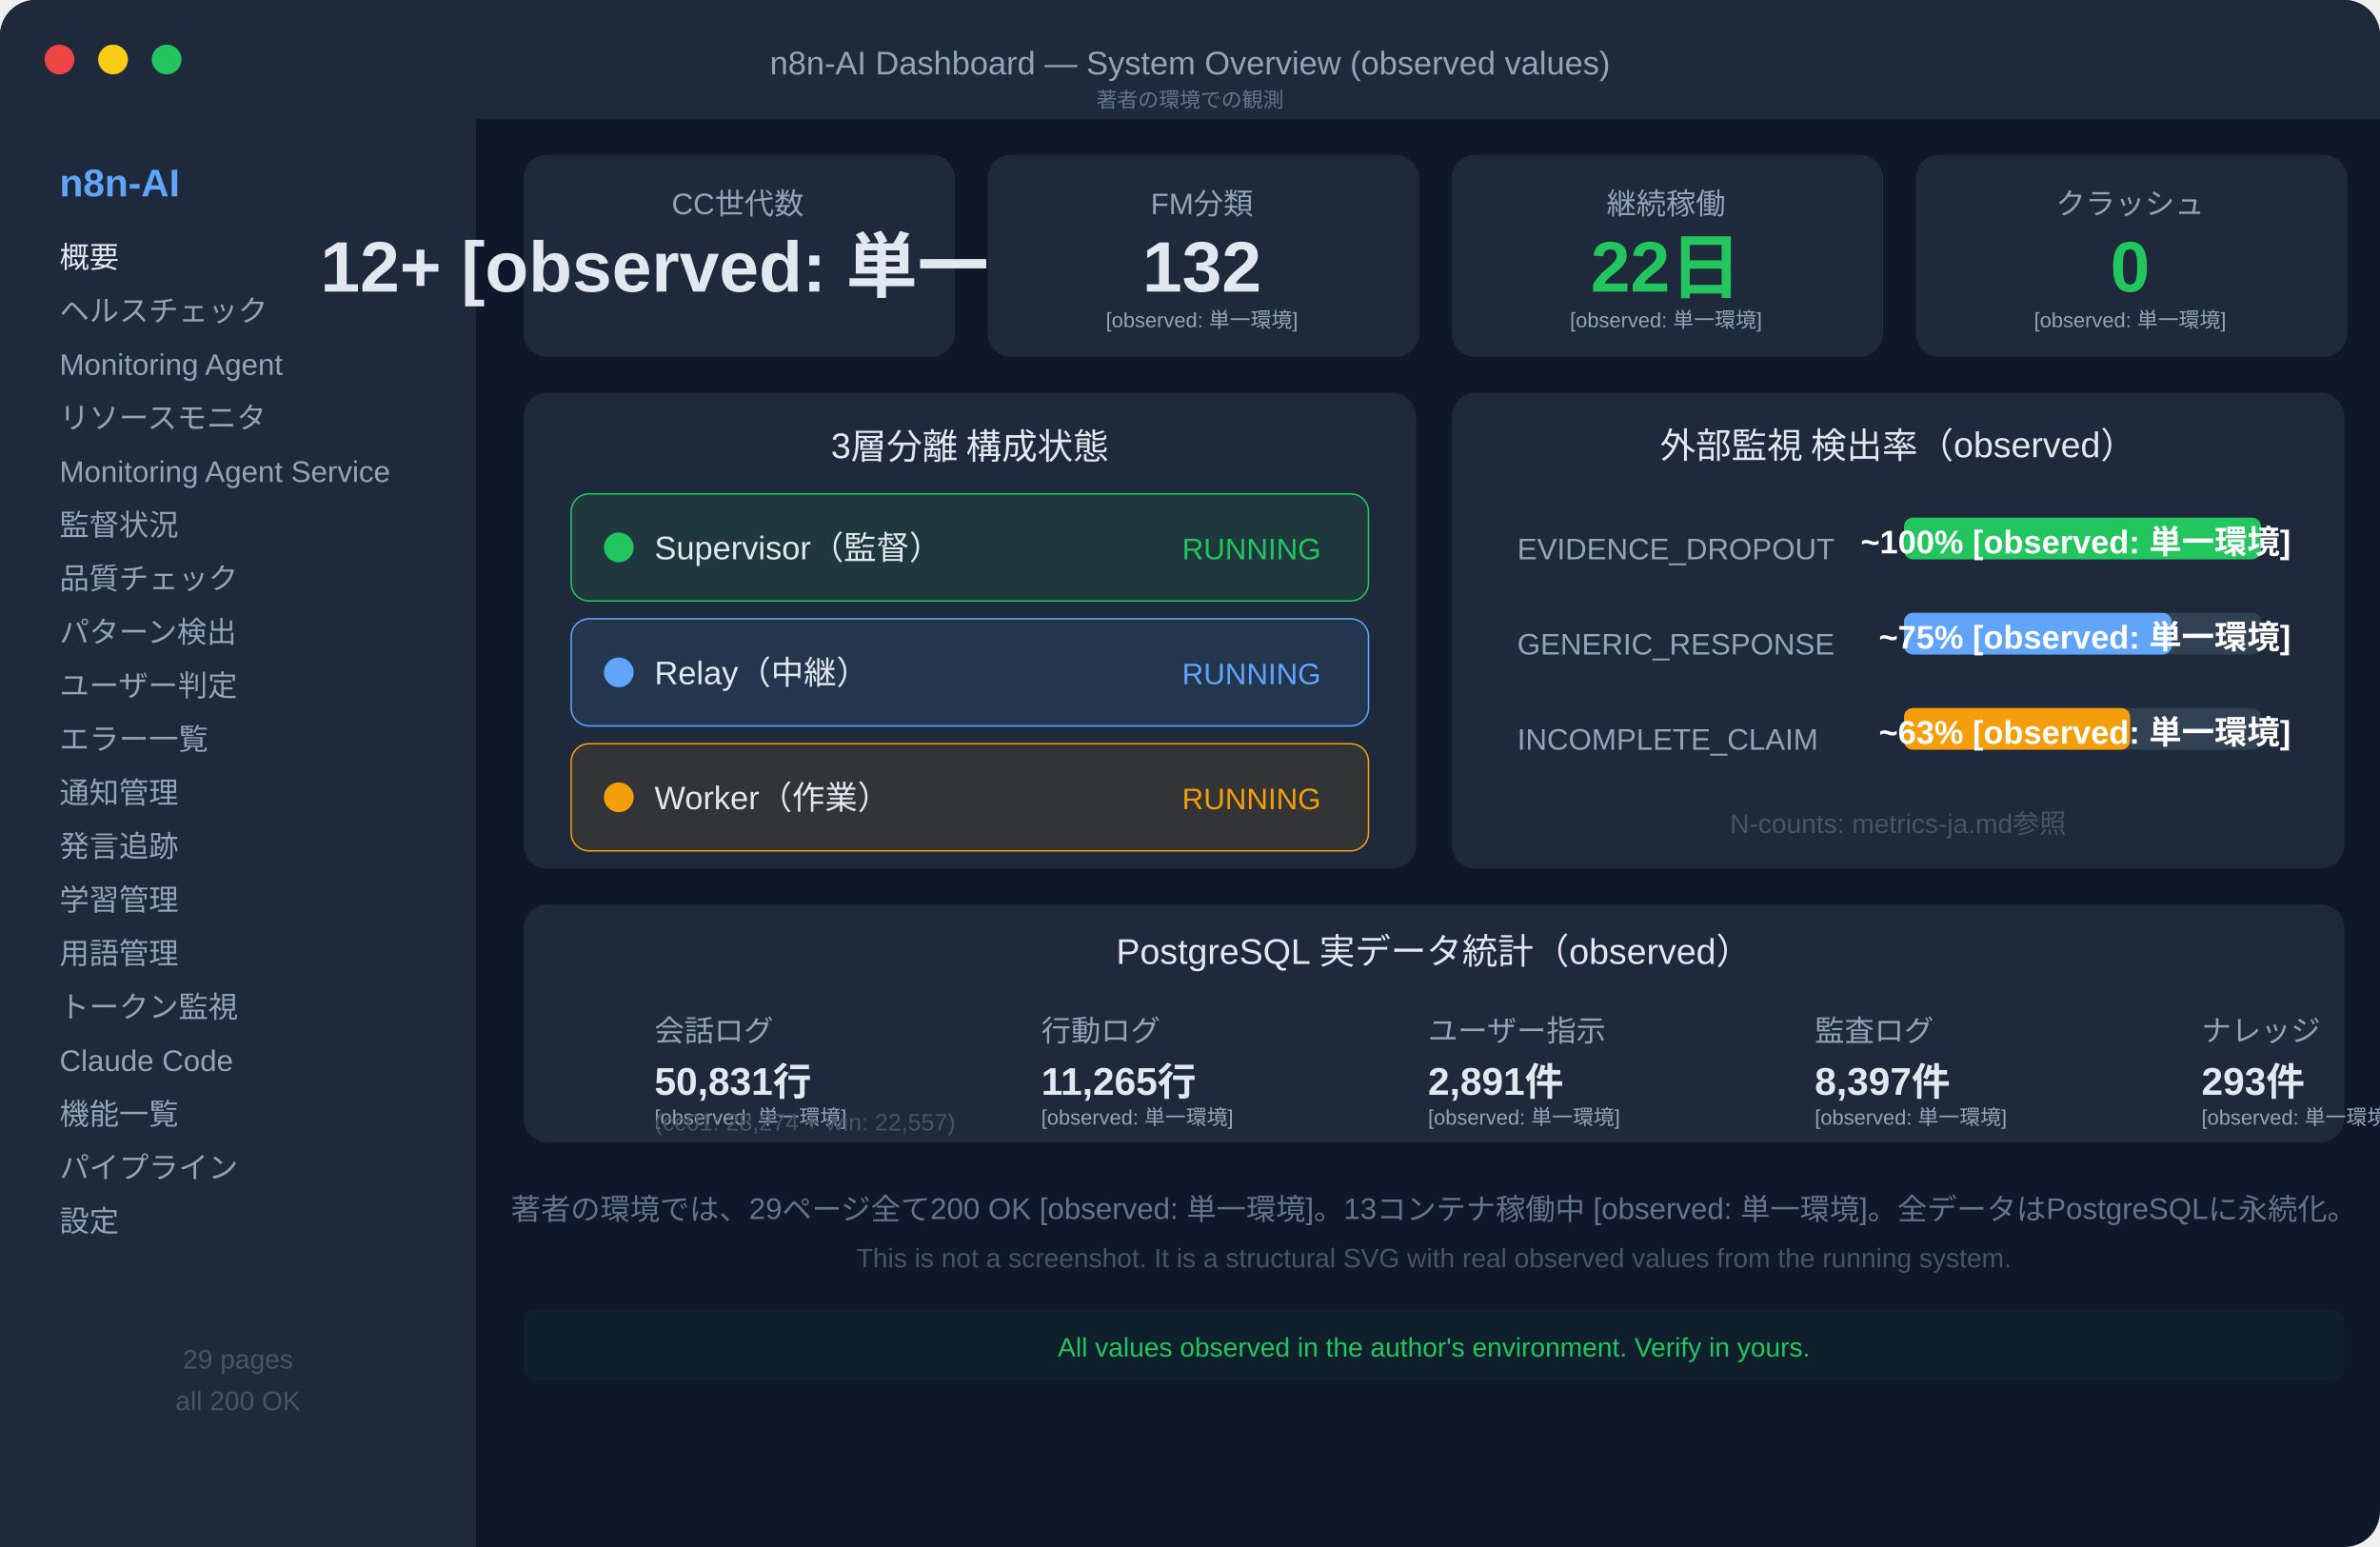
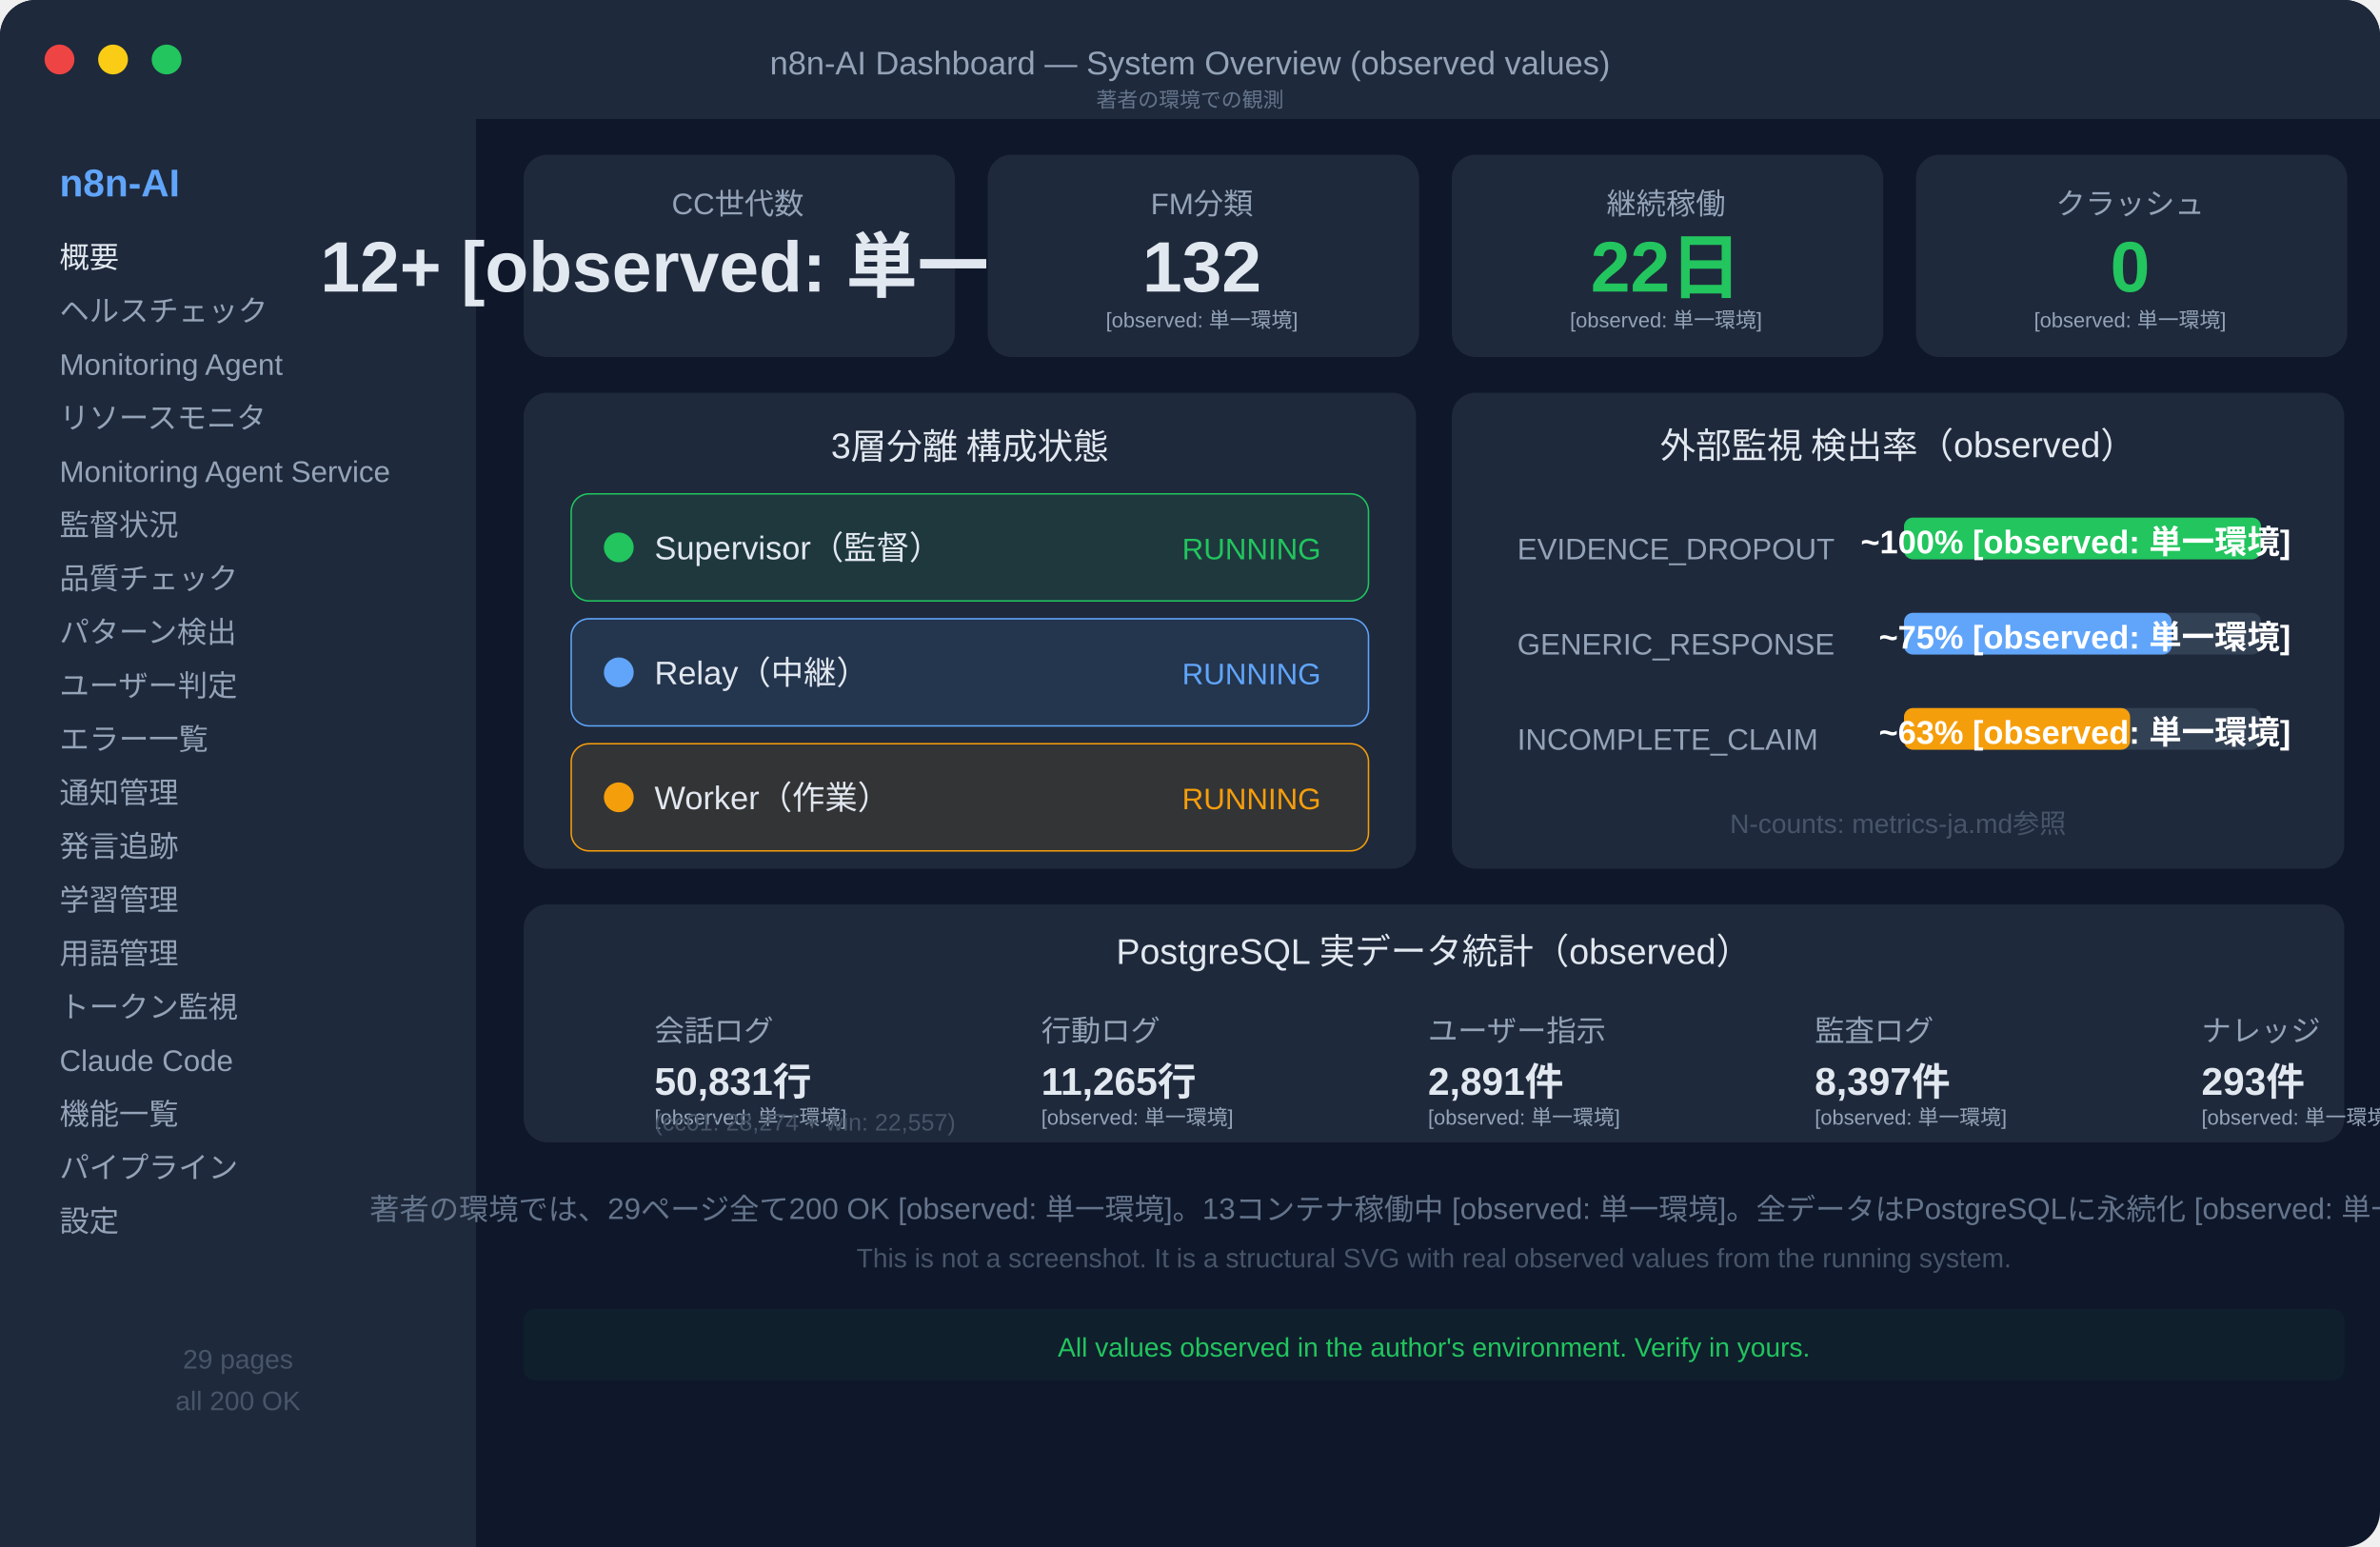
<svg xmlns="http://www.w3.org/2000/svg" viewBox="0 0 800 520" font-family="Segoe UI, Arial, sans-serif">
  <rect width="800" height="520" fill="#0f172a" rx="12" />
  <rect x="0" y="0" width="800" height="40" fill="#1e293b" rx="12" />
  <rect x="0" y="20" width="800" height="20" fill="#1e293b" />
  <circle cx="20" cy="20" r="5" fill="#ef4444" />
  <circle cx="38" cy="20" r="5" fill="#facc15" />
  <circle cx="56" cy="20" r="5" fill="#22c55e" />
  <text x="400" y="25" text-anchor="middle" fill="#94a3b8" font-size="11">n8n-AI Dashboard — System Overview (observed values)</text>
  <text x="400" y="36" text-anchor="middle" fill="#64748b" font-size="7">著者の環境での観測</text>
  <rect x="0" y="40" width="160" height="480" fill="#1e293b" />
  <text x="20" y="66" fill="#60a5fa" font-size="13" font-weight="600">n8n-AI</text>
  <text x="20" y="90" fill="#e2e8f0" font-size="10">概要</text>
  <text x="20" y="108" fill="#94a3b8" font-size="10">ヘルスチェック</text>
  <text x="20" y="126" fill="#94a3b8" font-size="10">Monitoring Agent</text>
  <text x="20" y="144" fill="#94a3b8" font-size="10">リソースモニタ</text>
  <text x="20" y="162" fill="#94a3b8" font-size="10">Monitoring Agent Service</text>
  <text x="20" y="180" fill="#94a3b8" font-size="10">監督状況</text>
  <text x="20" y="198" fill="#94a3b8" font-size="10">品質チェック</text>
  <text x="20" y="216" fill="#94a3b8" font-size="10">パターン検出</text>
  <text x="20" y="234" fill="#94a3b8" font-size="10">ユーザー判定</text>
  <text x="20" y="252" fill="#94a3b8" font-size="10">エラー一覧</text>
  <text x="20" y="270" fill="#94a3b8" font-size="10">通知管理</text>
  <text x="20" y="288" fill="#94a3b8" font-size="10">発言追跡</text>
  <text x="20" y="306" fill="#94a3b8" font-size="10">学習管理</text>
  <text x="20" y="324" fill="#94a3b8" font-size="10">用語管理</text>
  <text x="20" y="342" fill="#94a3b8" font-size="10">トークン監視</text>
  <text x="20" y="360" fill="#94a3b8" font-size="10">Claude Code</text>
  <text x="20" y="378" fill="#94a3b8" font-size="10">機能一覧</text>
  <text x="20" y="396" fill="#94a3b8" font-size="10">パイプライン</text>
  <text x="20" y="414" fill="#94a3b8" font-size="10">設定</text>
  <text x="80" y="460" text-anchor="middle" fill="#475569" font-size="9">29 pages</text>
  <text x="80" y="474" text-anchor="middle" fill="#475569" font-size="9">all 200 OK</text>
  <rect x="176" y="52" width="145" height="68" fill="#1e293b" rx="8" />
  <text x="248" y="72" text-anchor="middle" fill="#94a3b8" font-size="10">CC世代数</text>
  <text x="248" y="98" text-anchor="middle" fill="#e2e8f0" font-size="24" font-weight="700">12+ [observed: 単一環境]</text>
  <rect x="332" y="52" width="145" height="68" fill="#1e293b" rx="8" />
  <text x="404" y="72" text-anchor="middle" fill="#94a3b8" font-size="10">FM分類</text>
  <text x="404" y="98" text-anchor="middle" fill="#e2e8f0" font-size="24" font-weight="700">132</text>
  <text x="404" y="110" text-anchor="middle" fill="#94a3b8" font-size="7">[observed: 単一環境]</text>
  <rect x="488" y="52" width="145" height="68" fill="#1e293b" rx="8" />
  <text x="560" y="72" text-anchor="middle" fill="#94a3b8" font-size="10">継続稼働</text>
  <text x="560" y="98" text-anchor="middle" fill="#22c55e" font-size="24" font-weight="700">22日</text>
  <text x="560" y="110" text-anchor="middle" fill="#94a3b8" font-size="7">[observed: 単一環境]</text>
  <rect x="644" y="52" width="145" height="68" fill="#1e293b" rx="8" />
  <text x="716" y="72" text-anchor="middle" fill="#94a3b8" font-size="10">クラッシュ</text>
  <text x="716" y="98" text-anchor="middle" fill="#22c55e" font-size="24" font-weight="700">0</text>
  <text x="716" y="110" text-anchor="middle" fill="#94a3b8" font-size="7">[observed: 単一環境]</text>
  <rect x="176" y="132" width="300" height="160" fill="#1e293b" rx="8" />
  <text x="326" y="154" text-anchor="middle" fill="#e2e8f0" font-size="12" font-weight="500">3層分離 構成状態</text>
  <rect x="192" y="166" width="268" height="36" fill="#22c55e" fill-opacity="0.1" rx="6" stroke="#22c55e" stroke-width="0.5" />
  <circle cx="208" cy="184" r="5" fill="#22c55e" />
  <text x="220" y="188" fill="#e2e8f0" font-size="11">Supervisor（監督）</text>
  <text x="444" y="188" text-anchor="end" fill="#22c55e" font-size="10">RUNNING</text>
  <rect x="192" y="208" width="268" height="36" fill="#60a5fa" fill-opacity="0.1" rx="6" stroke="#60a5fa" stroke-width="0.5" />
  <circle cx="208" cy="226" r="5" fill="#60a5fa" />
  <text x="220" y="230" fill="#e2e8f0" font-size="11">Relay（中継）</text>
  <text x="444" y="230" text-anchor="end" fill="#60a5fa" font-size="10">RUNNING</text>
  <rect x="192" y="250" width="268" height="36" fill="#f59e0b" fill-opacity="0.1" rx="6" stroke="#f59e0b" stroke-width="0.5" />
  <circle cx="208" cy="268" r="5" fill="#f59e0b" />
  <text x="220" y="272" fill="#e2e8f0" font-size="11">Worker（作業）</text>
  <text x="444" y="272" text-anchor="end" fill="#f59e0b" font-size="10">RUNNING</text>
  <rect x="488" y="132" width="300" height="160" fill="#1e293b" rx="8" />
  <text x="638" y="154" text-anchor="middle" fill="#e2e8f0" font-size="12" font-weight="500">外部監視 検出率（observed）</text>
  <rect x="504" y="168" width="268" height="28" fill="none" />
  <text x="510" y="188" fill="#94a3b8" font-size="10">EVIDENCE_DROPOUT</text>
  <rect x="640" y="174" width="120" height="14" fill="#334155" rx="3" />
  <rect x="640" y="174" width="120" height="14" fill="#22c55e" rx="3" />
  <text x="770" y="186" text-anchor="end" fill="#ffffff" font-size="11" font-weight="600">~100% [observed: 単一環境]</text>
  <rect x="504" y="200" width="268" height="28" fill="none" />
  <text x="510" y="220" fill="#94a3b8" font-size="10">GENERIC_RESPONSE</text>
  <rect x="640" y="206" width="120" height="14" fill="#334155" rx="3" />
  <rect x="640" y="206" width="90" height="14" fill="#60a5fa" rx="3" />
  <text x="770" y="218" text-anchor="end" fill="#ffffff" font-size="11" font-weight="600">~75% [observed: 単一環境]</text>
  <rect x="504" y="232" width="268" height="28" fill="none" />
  <text x="510" y="252" fill="#94a3b8" font-size="10">INCOMPLETE_CLAIM</text>
  <rect x="640" y="238" width="120" height="14" fill="#334155" rx="3" />
  <rect x="640" y="238" width="76" height="14" fill="#f59e0b" rx="3" />
  <text x="770" y="250" text-anchor="end" fill="#ffffff" font-size="11" font-weight="600">~63% [observed: 単一環境]</text>
  <text x="638" y="280" text-anchor="middle" fill="#475569" font-size="9">N-counts: metrics-ja.md参照</text>
  <rect x="176" y="304" width="612" height="80" fill="#1e293b" rx="8" />
  <text x="482" y="324" text-anchor="middle" fill="#e2e8f0" font-size="12" font-weight="500">PostgreSQL 実データ統計（observed）</text>
  <text x="220" y="350" fill="#94a3b8" font-size="10">会話ログ</text>
  <text x="220" y="368" fill="#e2e8f0" font-size="13" font-weight="600">50,831行</text>
  <text x="220" y="378" fill="#94a3b8" font-size="7">[observed: 単一環境]</text>
  <text x="350" y="350" fill="#94a3b8" font-size="10">行動ログ</text>
  <text x="350" y="368" fill="#e2e8f0" font-size="13" font-weight="600">11,265行</text>
  <text x="350" y="378" fill="#94a3b8" font-size="7">[observed: 単一環境]</text>
  <text x="480" y="350" fill="#94a3b8" font-size="10">ユーザー指示</text>
  <text x="480" y="368" fill="#e2e8f0" font-size="13" font-weight="600">2,891件</text>
  <text x="480" y="378" fill="#94a3b8" font-size="7">[observed: 単一環境]</text>
  <text x="610" y="350" fill="#94a3b8" font-size="10">監査ログ</text>
  <text x="610" y="368" fill="#e2e8f0" font-size="13" font-weight="600">8,397件</text>
  <text x="610" y="378" fill="#94a3b8" font-size="7">[observed: 単一環境]</text>
  <text x="740" y="350" fill="#94a3b8" font-size="10">ナレッジ</text>
  <text x="740" y="368" fill="#e2e8f0" font-size="13" font-weight="600">293件</text>
  <text x="740" y="378" fill="#94a3b8" font-size="7">[observed: 単一環境]</text>
-   <text x="482" y="410" text-anchor="middle" fill="#64748b" font-size="10">著者の環境では、29ページ全て200 OK [observed: 単一環境]。13コンテナ稼働中 [observed: 単一環境]。全データはPostgreSQLに永続化。</text>
+   <text x="482" y="410" text-anchor="middle" fill="#64748b" font-size="10">著者の環境では、29ページ全て200 OK [observed: 単一環境]。13コンテナ稼働中 [observed: 単一環境]。全データはPostgreSQLに永続化 [observed: 単一環境]。</text>
  <text x="482" y="426" text-anchor="middle" fill="#475569" font-size="9">This is not a screenshot. It is a structural SVG with real observed values from the running system.</text>
  <rect x="176" y="440" width="612" height="24" fill="#22c55e" fill-opacity="0.05" rx="4" />
  <text x="482" y="456" text-anchor="middle" fill="#22c55e" font-size="9">All values observed in the author's environment. Verify in yours.</text>
  <text x="220" y="380" fill="#475569" font-size="8">(cc01: 28,274 + win: 22,557)</text>
</svg>
